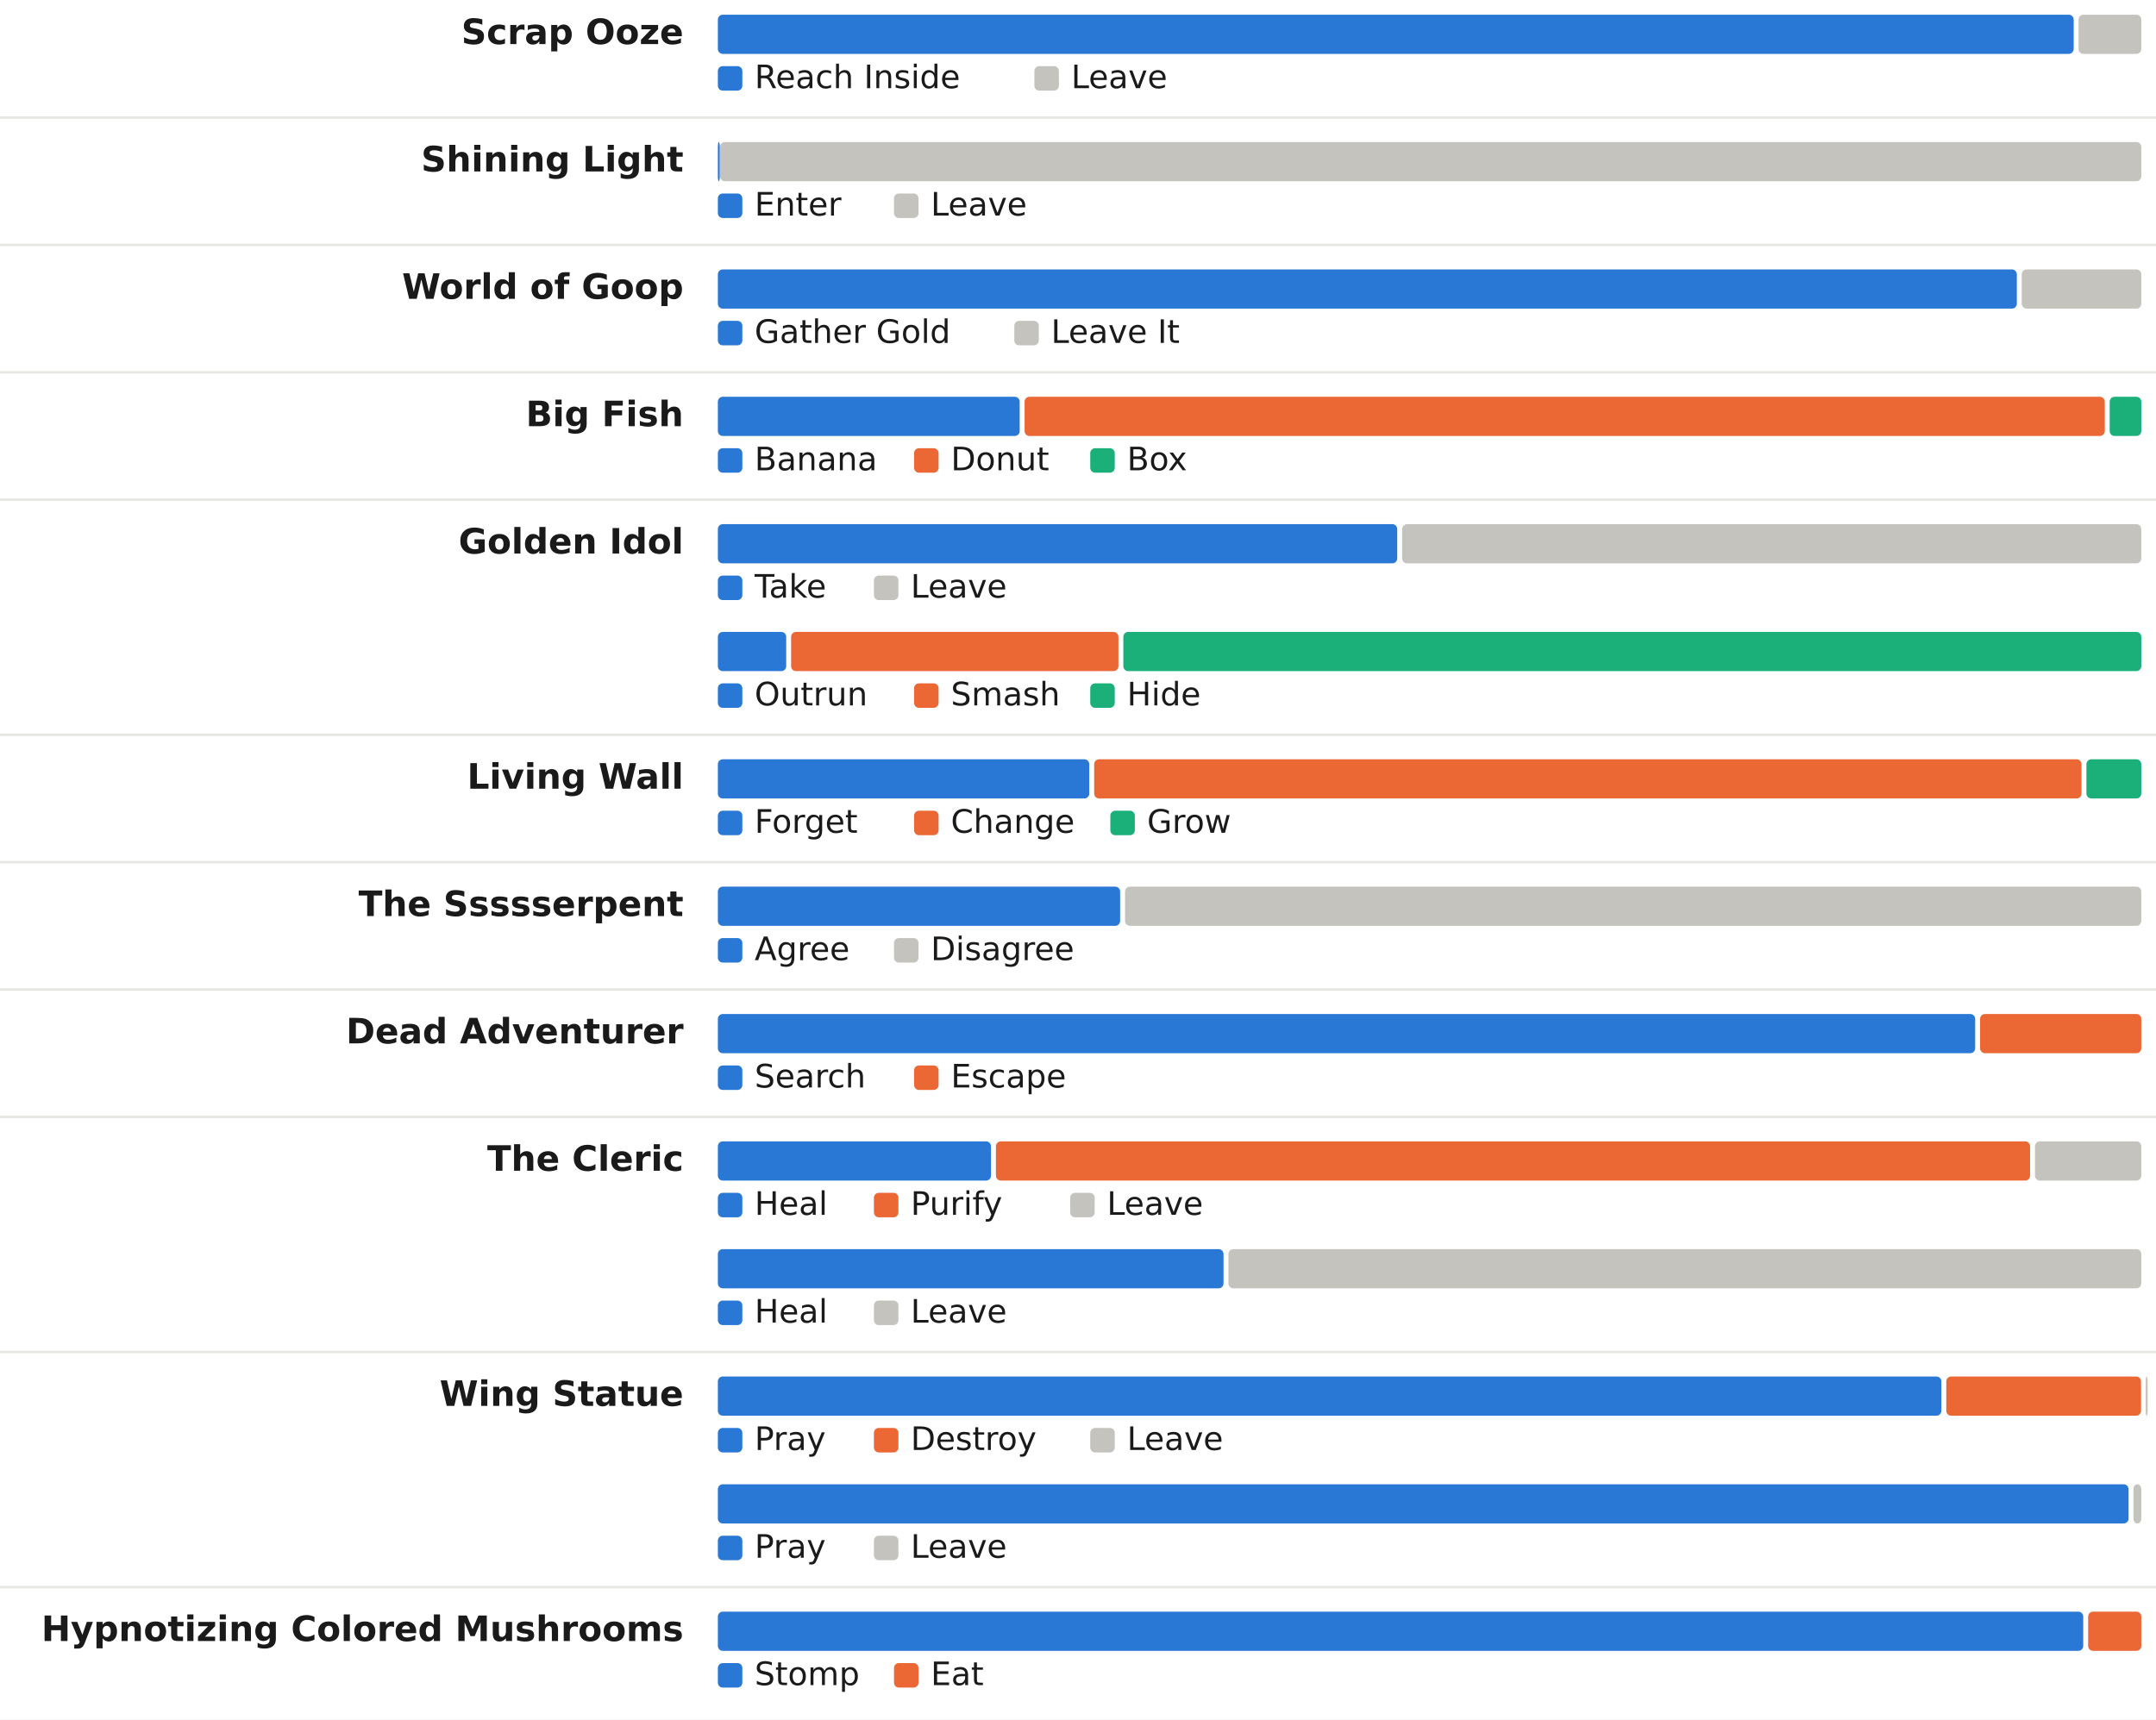
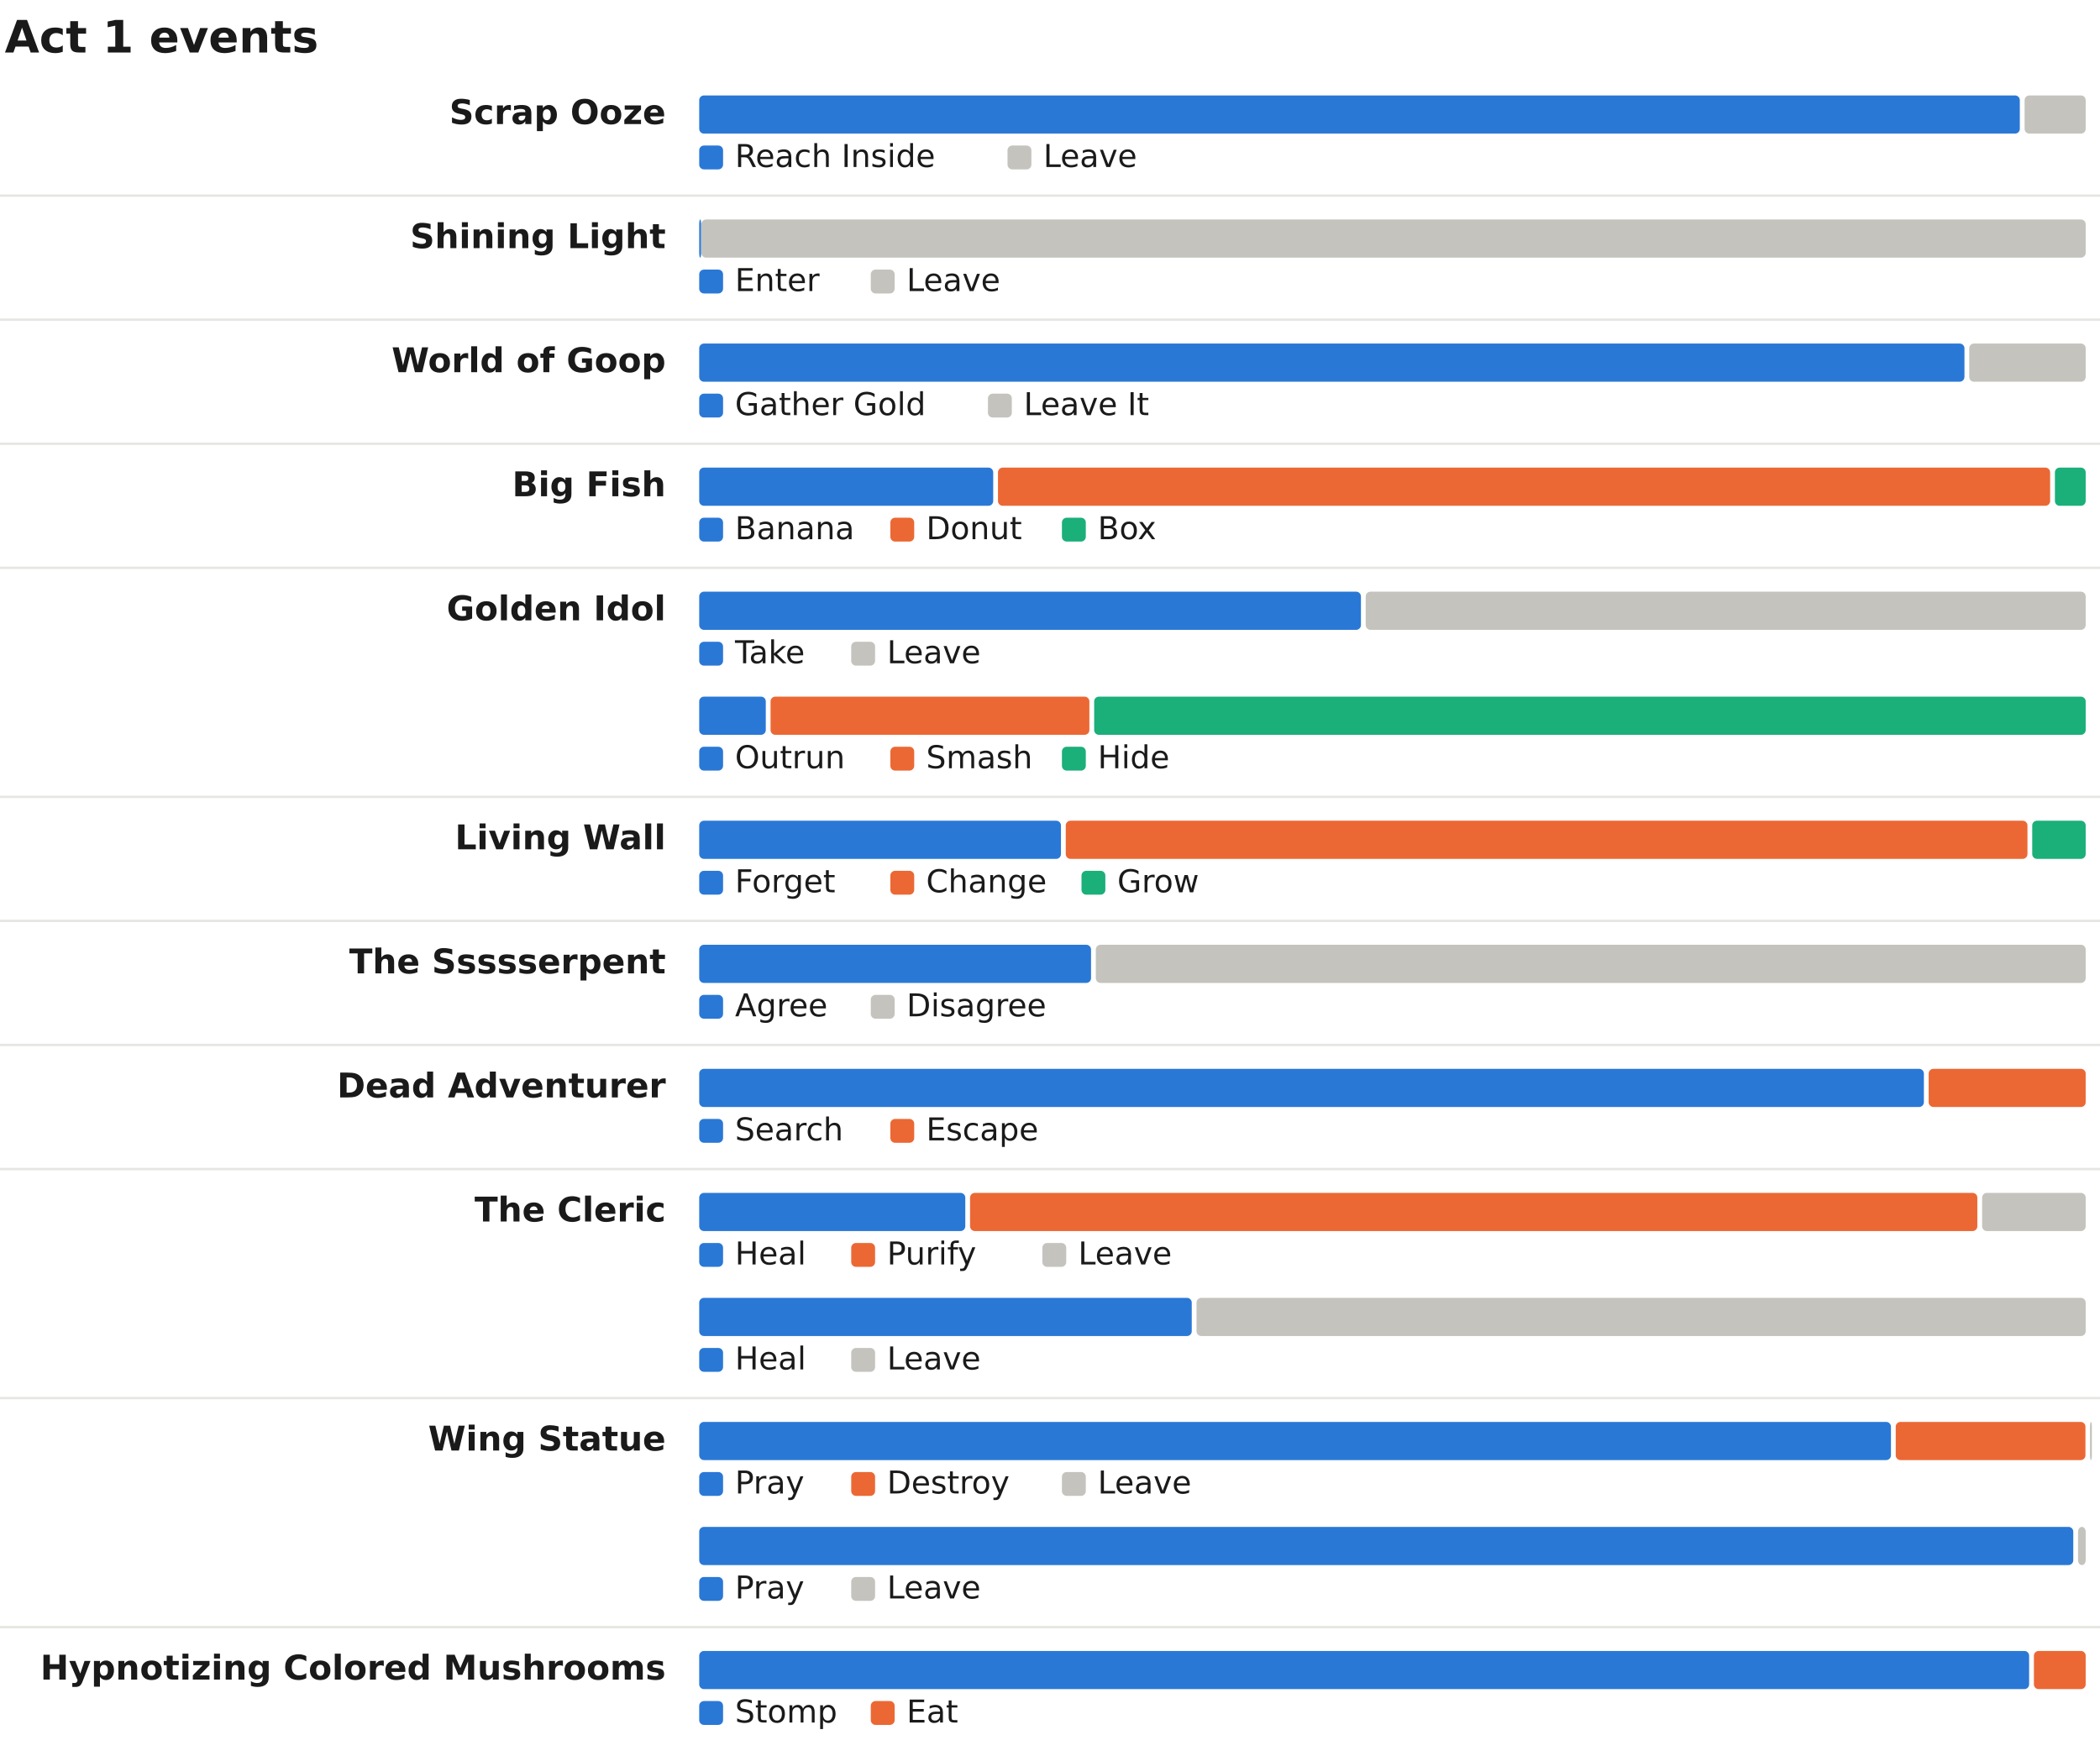
- <svg xmlns="http://www.w3.org/2000/svg" viewBox="0 0 880 702" width="100%" role="img" aria-label="events (act1)" font-family="'DejaVu Sans', Verdana, 'Bitstream Vera Sans', sans-serif" style="max-width:880px">
-   <rect width="880" height="702" fill="#fff" />
-   <text x="279.0" y="18.0" font-size="14.3" text-anchor="end" font-weight="bold" fill="#1a1a1a">Scrap Ooze</text>
-   <rect x="293.0" y="6.0" width="553.4" height="16.0" rx="2" fill="#2a78d6" />
-   <rect x="848.4" y="6.0" width="25.6" height="16.0" rx="2" fill="#c4c3bd" />
-   <rect x="293.0" y="27.0" width="10.0" height="10.0" rx="2" fill="#2a78d6" />
-   <text x="308.0" y="36.0" font-size="13.2" text-anchor="start" fill="#1a1a1a">Reach Inside</text>
-   <rect x="422.2" y="27.0" width="10.0" height="10.0" rx="2" fill="#c4c3bd" />
-   <text x="437.2" y="36.0" font-size="13.2" text-anchor="start" fill="#1a1a1a">Leave</text>
-   <line x1="0.0" y1="48.0" x2="880.0" y2="48.0" stroke="#e6e6e2" stroke-width="1" />
-   <text x="279.0" y="70.0" font-size="14.3" text-anchor="end" font-weight="bold" fill="#1a1a1a">Shining Light</text>
-   <rect x="293.0" y="58.0" width="0.8" height="16.0" rx="2" fill="#2a78d6" />
-   <rect x="293.9" y="58.0" width="580.1" height="16.0" rx="2" fill="#c4c3bd" />
-   <rect x="293.0" y="79.0" width="10.0" height="10.0" rx="2" fill="#2a78d6" />
-   <text x="308.0" y="88.0" font-size="13.2" text-anchor="start" fill="#1a1a1a">Enter</text>
-   <rect x="364.9" y="79.0" width="10.0" height="10.0" rx="2" fill="#c4c3bd" />
-   <text x="379.9" y="88.0" font-size="13.2" text-anchor="start" fill="#1a1a1a">Leave</text>
-   <line x1="0.0" y1="100.0" x2="880.0" y2="100.0" stroke="#e6e6e2" stroke-width="1" />
-   <text x="279.0" y="122.0" font-size="14.3" text-anchor="end" font-weight="bold" fill="#1a1a1a">World of Goop</text>
-   <rect x="293.0" y="110.0" width="530.2" height="16.0" rx="2" fill="#2a78d6" />
-   <rect x="825.2" y="110.0" width="48.8" height="16.0" rx="2" fill="#c4c3bd" />
-   <rect x="293.0" y="131.0" width="10.0" height="10.0" rx="2" fill="#2a78d6" />
-   <text x="308.0" y="140.0" font-size="13.2" text-anchor="start" fill="#1a1a1a">Gather Gold</text>
-   <rect x="414.0" y="131.0" width="10.0" height="10.0" rx="2" fill="#c4c3bd" />
-   <text x="429.0" y="140.0" font-size="13.2" text-anchor="start" fill="#1a1a1a">Leave It</text>
-   <line x1="0.0" y1="152.0" x2="880.0" y2="152.0" stroke="#e6e6e2" stroke-width="1" />
-   <text x="279.0" y="174.0" font-size="14.3" text-anchor="end" font-weight="bold" fill="#1a1a1a">Big Fish</text>
-   <rect x="293.0" y="162.0" width="123.2" height="16.0" rx="2" fill="#2a78d6" />
-   <rect x="418.2" y="162.0" width="440.9" height="16.0" rx="2" fill="#eb6834" />
-   <rect x="861.1" y="162.0" width="12.9" height="16.0" rx="2" fill="#1baf7a" />
-   <rect x="293.0" y="183.0" width="10.0" height="10.0" rx="2" fill="#2a78d6" />
-   <text x="308.0" y="192.0" font-size="13.2" text-anchor="start" fill="#1a1a1a">Banana</text>
-   <rect x="373.1" y="183.0" width="10.0" height="10.0" rx="2" fill="#eb6834" />
-   <text x="388.1" y="192.0" font-size="13.2" text-anchor="start" fill="#1a1a1a">Donut</text>
-   <rect x="445.0" y="183.0" width="10.0" height="10.0" rx="2" fill="#1baf7a" />
-   <text x="460.0" y="192.0" font-size="13.2" text-anchor="start" fill="#1a1a1a">Box</text>
-   <line x1="0.0" y1="204.0" x2="880.0" y2="204.0" stroke="#e6e6e2" stroke-width="1" />
-   <text x="279.0" y="226.0" font-size="14.3" text-anchor="end" font-weight="bold" fill="#1a1a1a">Golden Idol</text>
-   <rect x="293.0" y="214.0" width="277.3" height="16.0" rx="2" fill="#2a78d6" />
-   <rect x="572.3" y="214.0" width="301.7" height="16.0" rx="2" fill="#c4c3bd" />
-   <rect x="293.0" y="235.0" width="10.0" height="10.0" rx="2" fill="#2a78d6" />
-   <text x="308.0" y="244.0" font-size="13.2" text-anchor="start" fill="#1a1a1a">Take</text>
-   <rect x="356.7" y="235.0" width="10.0" height="10.0" rx="2" fill="#c4c3bd" />
-   <text x="371.7" y="244.0" font-size="13.2" text-anchor="start" fill="#1a1a1a">Leave</text>
-   <rect x="293.0" y="258.0" width="27.9" height="16.0" rx="2" fill="#2a78d6" />
-   <rect x="322.9" y="258.0" width="133.6" height="16.0" rx="2" fill="#eb6834" />
-   <rect x="458.5" y="258.0" width="415.5" height="16.0" rx="2" fill="#1baf7a" />
-   <rect x="293.0" y="279.0" width="10.0" height="10.0" rx="2" fill="#2a78d6" />
-   <text x="308.0" y="288.0" font-size="13.2" text-anchor="start" fill="#1a1a1a">Outrun</text>
-   <rect x="373.1" y="279.0" width="10.0" height="10.0" rx="2" fill="#eb6834" />
-   <text x="388.1" y="288.0" font-size="13.2" text-anchor="start" fill="#1a1a1a">Smash</text>
-   <rect x="445.0" y="279.0" width="10.0" height="10.0" rx="2" fill="#1baf7a" />
-   <text x="460.0" y="288.0" font-size="13.2" text-anchor="start" fill="#1a1a1a">Hide</text>
-   <line x1="0.0" y1="300.0" x2="880.0" y2="300.0" stroke="#e6e6e2" stroke-width="1" />
-   <text x="279.0" y="322.0" font-size="14.3" text-anchor="end" font-weight="bold" fill="#1a1a1a">Living Wall</text>
-   <rect x="293.0" y="310.0" width="151.6" height="16.0" rx="2" fill="#2a78d6" />
-   <rect x="446.6" y="310.0" width="403.0" height="16.0" rx="2" fill="#eb6834" />
-   <rect x="851.6" y="310.0" width="22.4" height="16.0" rx="2" fill="#1baf7a" />
-   <rect x="293.0" y="331.0" width="10.0" height="10.0" rx="2" fill="#2a78d6" />
-   <text x="308.0" y="340.0" font-size="13.2" text-anchor="start" fill="#1a1a1a">Forget</text>
-   <rect x="373.1" y="331.0" width="10.0" height="10.0" rx="2" fill="#eb6834" />
-   <text x="388.1" y="340.0" font-size="13.2" text-anchor="start" fill="#1a1a1a">Change</text>
-   <rect x="453.2" y="331.0" width="10.0" height="10.0" rx="2" fill="#1baf7a" />
-   <text x="468.2" y="340.0" font-size="13.2" text-anchor="start" fill="#1a1a1a">Grow</text>
-   <line x1="0.0" y1="352.0" x2="880.0" y2="352.0" stroke="#e6e6e2" stroke-width="1" />
-   <text x="279.0" y="374.0" font-size="14.3" text-anchor="end" font-weight="bold" fill="#1a1a1a">The Ssssserpent</text>
-   <rect x="293.0" y="362.0" width="164.2" height="16.0" rx="2" fill="#2a78d6" />
-   <rect x="459.2" y="362.0" width="414.8" height="16.0" rx="2" fill="#c4c3bd" />
-   <rect x="293.0" y="383.0" width="10.0" height="10.0" rx="2" fill="#2a78d6" />
-   <text x="308.0" y="392.0" font-size="13.2" text-anchor="start" fill="#1a1a1a">Agree</text>
-   <rect x="364.9" y="383.0" width="10.0" height="10.0" rx="2" fill="#c4c3bd" />
-   <text x="379.9" y="392.0" font-size="13.2" text-anchor="start" fill="#1a1a1a">Disagree</text>
-   <line x1="0.0" y1="404.0" x2="880.0" y2="404.0" stroke="#e6e6e2" stroke-width="1" />
-   <text x="279.0" y="426.0" font-size="14.3" text-anchor="end" font-weight="bold" fill="#1a1a1a">Dead Adventurer</text>
-   <rect x="293.0" y="414.0" width="513.2" height="16.0" rx="2" fill="#2a78d6" />
-   <rect x="808.2" y="414.0" width="65.8" height="16.0" rx="2" fill="#eb6834" />
-   <rect x="293.0" y="435.0" width="10.0" height="10.0" rx="2" fill="#2a78d6" />
-   <text x="308.0" y="444.0" font-size="13.2" text-anchor="start" fill="#1a1a1a">Search</text>
-   <rect x="373.1" y="435.0" width="10.0" height="10.0" rx="2" fill="#eb6834" />
-   <text x="388.1" y="444.0" font-size="13.2" text-anchor="start" fill="#1a1a1a">Escape</text>
-   <line x1="0.0" y1="456.0" x2="880.0" y2="456.0" stroke="#e6e6e2" stroke-width="1" />
-   <text x="279.0" y="478.0" font-size="14.3" text-anchor="end" font-weight="bold" fill="#1a1a1a">The Cleric</text>
-   <rect x="293.0" y="466.0" width="111.5" height="16.0" rx="2" fill="#2a78d6" />
-   <rect x="406.5" y="466.0" width="422.1" height="16.0" rx="2" fill="#eb6834" />
-   <rect x="830.6" y="466.0" width="43.4" height="16.0" rx="2" fill="#c4c3bd" />
-   <rect x="293.0" y="487.0" width="10.0" height="10.0" rx="2" fill="#2a78d6" />
-   <text x="308.0" y="496.0" font-size="13.2" text-anchor="start" fill="#1a1a1a">Heal</text>
-   <rect x="356.7" y="487.0" width="10.0" height="10.0" rx="2" fill="#eb6834" />
-   <text x="371.7" y="496.0" font-size="13.2" text-anchor="start" fill="#1a1a1a">Purify</text>
-   <rect x="436.8" y="487.0" width="10.0" height="10.0" rx="2" fill="#c4c3bd" />
-   <text x="451.8" y="496.0" font-size="13.2" text-anchor="start" fill="#1a1a1a">Leave</text>
-   <rect x="293.0" y="510.0" width="206.4" height="16.0" rx="2" fill="#2a78d6" />
-   <rect x="501.4" y="510.0" width="372.6" height="16.0" rx="2" fill="#c4c3bd" />
-   <rect x="293.0" y="531.0" width="10.0" height="10.0" rx="2" fill="#2a78d6" />
-   <text x="308.0" y="540.0" font-size="13.2" text-anchor="start" fill="#1a1a1a">Heal</text>
-   <rect x="356.7" y="531.0" width="10.0" height="10.0" rx="2" fill="#c4c3bd" />
-   <text x="371.7" y="540.0" font-size="13.2" text-anchor="start" fill="#1a1a1a">Leave</text>
-   <line x1="0.0" y1="552.0" x2="880.0" y2="552.0" stroke="#e6e6e2" stroke-width="1" />
-   <text x="279.0" y="574.0" font-size="14.3" text-anchor="end" font-weight="bold" fill="#1a1a1a">Wing Statue</text>
-   <rect x="293.0" y="562.0" width="499.4" height="16.0" rx="2" fill="#2a78d6" />
-   <rect x="794.4" y="562.0" width="79.5" height="16.0" rx="2" fill="#eb6834" />
-   <rect x="875.8" y="562.0" width="0.8" height="16.0" rx="2" fill="#c4c3bd" />
-   <rect x="293.0" y="583.0" width="10.0" height="10.0" rx="2" fill="#2a78d6" />
-   <text x="308.0" y="592.0" font-size="13.2" text-anchor="start" fill="#1a1a1a">Pray</text>
-   <rect x="356.7" y="583.0" width="10.0" height="10.0" rx="2" fill="#eb6834" />
-   <text x="371.7" y="592.0" font-size="13.2" text-anchor="start" fill="#1a1a1a">Destroy</text>
-   <rect x="445.0" y="583.0" width="10.0" height="10.0" rx="2" fill="#c4c3bd" />
-   <text x="460.0" y="592.0" font-size="13.2" text-anchor="start" fill="#1a1a1a">Leave</text>
-   <rect x="293.0" y="606.0" width="575.8" height="16.0" rx="2" fill="#2a78d6" />
-   <rect x="870.8" y="606.0" width="3.2" height="16.0" rx="2" fill="#c4c3bd" />
-   <rect x="293.0" y="627.0" width="10.0" height="10.0" rx="2" fill="#2a78d6" />
-   <text x="308.0" y="636.0" font-size="13.2" text-anchor="start" fill="#1a1a1a">Pray</text>
-   <rect x="356.7" y="627.0" width="10.0" height="10.0" rx="2" fill="#c4c3bd" />
-   <text x="371.7" y="636.0" font-size="13.2" text-anchor="start" fill="#1a1a1a">Leave</text>
-   <line x1="0.0" y1="648.0" x2="880.0" y2="648.0" stroke="#e6e6e2" stroke-width="1" />
-   <text x="279.0" y="670.0" font-size="14.3" text-anchor="end" font-weight="bold" fill="#1a1a1a">Hypnotizing Colored Mushrooms</text>
-   <rect x="293.0" y="658.0" width="557.3" height="16.0" rx="2" fill="#2a78d6" />
-   <rect x="852.3" y="658.0" width="21.7" height="16.0" rx="2" fill="#eb6834" />
-   <rect x="293.0" y="679.0" width="10.0" height="10.0" rx="2" fill="#2a78d6" />
-   <text x="308.0" y="688.0" font-size="13.2" text-anchor="start" fill="#1a1a1a">Stomp</text>
-   <rect x="364.9" y="679.0" width="10.0" height="10.0" rx="2" fill="#eb6834" />
-   <text x="379.9" y="688.0" font-size="13.2" text-anchor="start" fill="#1a1a1a">Eat</text>
+ <svg xmlns="http://www.w3.org/2000/svg" viewBox="0 0 880 736" width="100%" role="img" aria-label="events (act1)" font-family="'DejaVu Sans', Verdana, 'Bitstream Vera Sans', sans-serif" style="max-width:880px">
+   <rect width="880" height="736" fill="#fff" />
+   <text x="2" y="22" font-size="18.7" font-weight="bold" fill="#1a1a1a">Act 1 events</text>
+   <g transform="translate(0,34)">
+     <text x="279.0" y="18.0" font-size="14.3" text-anchor="end" font-weight="bold" fill="#1a1a1a">Scrap Ooze</text>
+     <rect x="293.0" y="6.0" width="553.4" height="16.0" rx="2" fill="#2a78d6" />
+     <rect x="848.4" y="6.0" width="25.6" height="16.0" rx="2" fill="#c4c3bd" />
+     <rect x="293.0" y="27.0" width="10.0" height="10.0" rx="2" fill="#2a78d6" />
+     <text x="308.0" y="36.0" font-size="13.2" text-anchor="start" fill="#1a1a1a">Reach Inside</text>
+     <rect x="422.2" y="27.0" width="10.0" height="10.0" rx="2" fill="#c4c3bd" />
+     <text x="437.2" y="36.0" font-size="13.2" text-anchor="start" fill="#1a1a1a">Leave</text>
+     <line x1="0.0" y1="48.0" x2="880.0" y2="48.0" stroke="#e6e6e2" stroke-width="1" />
+     <text x="279.0" y="70.0" font-size="14.3" text-anchor="end" font-weight="bold" fill="#1a1a1a">Shining Light</text>
+     <rect x="293.0" y="58.0" width="0.8" height="16.0" rx="2" fill="#2a78d6" />
+     <rect x="293.9" y="58.0" width="580.1" height="16.0" rx="2" fill="#c4c3bd" />
+     <rect x="293.0" y="79.0" width="10.0" height="10.0" rx="2" fill="#2a78d6" />
+     <text x="308.0" y="88.0" font-size="13.2" text-anchor="start" fill="#1a1a1a">Enter</text>
+     <rect x="364.9" y="79.0" width="10.0" height="10.0" rx="2" fill="#c4c3bd" />
+     <text x="379.9" y="88.0" font-size="13.2" text-anchor="start" fill="#1a1a1a">Leave</text>
+     <line x1="0.0" y1="100.0" x2="880.0" y2="100.0" stroke="#e6e6e2" stroke-width="1" />
+     <text x="279.0" y="122.0" font-size="14.3" text-anchor="end" font-weight="bold" fill="#1a1a1a">World of Goop</text>
+     <rect x="293.0" y="110.0" width="530.2" height="16.0" rx="2" fill="#2a78d6" />
+     <rect x="825.2" y="110.0" width="48.8" height="16.0" rx="2" fill="#c4c3bd" />
+     <rect x="293.0" y="131.0" width="10.0" height="10.0" rx="2" fill="#2a78d6" />
+     <text x="308.0" y="140.0" font-size="13.2" text-anchor="start" fill="#1a1a1a">Gather Gold</text>
+     <rect x="414.0" y="131.0" width="10.0" height="10.0" rx="2" fill="#c4c3bd" />
+     <text x="429.0" y="140.0" font-size="13.2" text-anchor="start" fill="#1a1a1a">Leave It</text>
+     <line x1="0.0" y1="152.0" x2="880.0" y2="152.0" stroke="#e6e6e2" stroke-width="1" />
+     <text x="279.0" y="174.0" font-size="14.3" text-anchor="end" font-weight="bold" fill="#1a1a1a">Big Fish</text>
+     <rect x="293.0" y="162.0" width="123.2" height="16.0" rx="2" fill="#2a78d6" />
+     <rect x="418.2" y="162.0" width="440.9" height="16.0" rx="2" fill="#eb6834" />
+     <rect x="861.1" y="162.0" width="12.9" height="16.0" rx="2" fill="#1baf7a" />
+     <rect x="293.0" y="183.0" width="10.0" height="10.0" rx="2" fill="#2a78d6" />
+     <text x="308.0" y="192.0" font-size="13.2" text-anchor="start" fill="#1a1a1a">Banana</text>
+     <rect x="373.1" y="183.0" width="10.0" height="10.0" rx="2" fill="#eb6834" />
+     <text x="388.1" y="192.0" font-size="13.2" text-anchor="start" fill="#1a1a1a">Donut</text>
+     <rect x="445.0" y="183.0" width="10.0" height="10.0" rx="2" fill="#1baf7a" />
+     <text x="460.0" y="192.0" font-size="13.2" text-anchor="start" fill="#1a1a1a">Box</text>
+     <line x1="0.0" y1="204.0" x2="880.0" y2="204.0" stroke="#e6e6e2" stroke-width="1" />
+     <text x="279.0" y="226.0" font-size="14.3" text-anchor="end" font-weight="bold" fill="#1a1a1a">Golden Idol</text>
+     <rect x="293.0" y="214.0" width="277.3" height="16.0" rx="2" fill="#2a78d6" />
+     <rect x="572.3" y="214.0" width="301.7" height="16.0" rx="2" fill="#c4c3bd" />
+     <rect x="293.0" y="235.0" width="10.0" height="10.0" rx="2" fill="#2a78d6" />
+     <text x="308.0" y="244.0" font-size="13.2" text-anchor="start" fill="#1a1a1a">Take</text>
+     <rect x="356.7" y="235.0" width="10.0" height="10.0" rx="2" fill="#c4c3bd" />
+     <text x="371.7" y="244.0" font-size="13.2" text-anchor="start" fill="#1a1a1a">Leave</text>
+     <rect x="293.0" y="258.0" width="27.9" height="16.0" rx="2" fill="#2a78d6" />
+     <rect x="322.9" y="258.0" width="133.6" height="16.0" rx="2" fill="#eb6834" />
+     <rect x="458.5" y="258.0" width="415.5" height="16.0" rx="2" fill="#1baf7a" />
+     <rect x="293.0" y="279.0" width="10.0" height="10.0" rx="2" fill="#2a78d6" />
+     <text x="308.0" y="288.0" font-size="13.2" text-anchor="start" fill="#1a1a1a">Outrun</text>
+     <rect x="373.1" y="279.0" width="10.0" height="10.0" rx="2" fill="#eb6834" />
+     <text x="388.1" y="288.0" font-size="13.2" text-anchor="start" fill="#1a1a1a">Smash</text>
+     <rect x="445.0" y="279.0" width="10.0" height="10.0" rx="2" fill="#1baf7a" />
+     <text x="460.0" y="288.0" font-size="13.2" text-anchor="start" fill="#1a1a1a">Hide</text>
+     <line x1="0.0" y1="300.0" x2="880.0" y2="300.0" stroke="#e6e6e2" stroke-width="1" />
+     <text x="279.0" y="322.0" font-size="14.3" text-anchor="end" font-weight="bold" fill="#1a1a1a">Living Wall</text>
+     <rect x="293.0" y="310.0" width="151.6" height="16.0" rx="2" fill="#2a78d6" />
+     <rect x="446.6" y="310.0" width="403.0" height="16.0" rx="2" fill="#eb6834" />
+     <rect x="851.6" y="310.0" width="22.4" height="16.0" rx="2" fill="#1baf7a" />
+     <rect x="293.0" y="331.0" width="10.0" height="10.0" rx="2" fill="#2a78d6" />
+     <text x="308.0" y="340.0" font-size="13.2" text-anchor="start" fill="#1a1a1a">Forget</text>
+     <rect x="373.1" y="331.0" width="10.0" height="10.0" rx="2" fill="#eb6834" />
+     <text x="388.1" y="340.0" font-size="13.2" text-anchor="start" fill="#1a1a1a">Change</text>
+     <rect x="453.2" y="331.0" width="10.0" height="10.0" rx="2" fill="#1baf7a" />
+     <text x="468.2" y="340.0" font-size="13.2" text-anchor="start" fill="#1a1a1a">Grow</text>
+     <line x1="0.0" y1="352.0" x2="880.0" y2="352.0" stroke="#e6e6e2" stroke-width="1" />
+     <text x="279.0" y="374.0" font-size="14.3" text-anchor="end" font-weight="bold" fill="#1a1a1a">The Ssssserpent</text>
+     <rect x="293.0" y="362.0" width="164.2" height="16.0" rx="2" fill="#2a78d6" />
+     <rect x="459.2" y="362.0" width="414.8" height="16.0" rx="2" fill="#c4c3bd" />
+     <rect x="293.0" y="383.0" width="10.0" height="10.0" rx="2" fill="#2a78d6" />
+     <text x="308.0" y="392.0" font-size="13.2" text-anchor="start" fill="#1a1a1a">Agree</text>
+     <rect x="364.9" y="383.0" width="10.0" height="10.0" rx="2" fill="#c4c3bd" />
+     <text x="379.9" y="392.0" font-size="13.2" text-anchor="start" fill="#1a1a1a">Disagree</text>
+     <line x1="0.0" y1="404.0" x2="880.0" y2="404.0" stroke="#e6e6e2" stroke-width="1" />
+     <text x="279.0" y="426.0" font-size="14.3" text-anchor="end" font-weight="bold" fill="#1a1a1a">Dead Adventurer</text>
+     <rect x="293.0" y="414.0" width="513.2" height="16.0" rx="2" fill="#2a78d6" />
+     <rect x="808.2" y="414.0" width="65.8" height="16.0" rx="2" fill="#eb6834" />
+     <rect x="293.0" y="435.0" width="10.0" height="10.0" rx="2" fill="#2a78d6" />
+     <text x="308.0" y="444.0" font-size="13.2" text-anchor="start" fill="#1a1a1a">Search</text>
+     <rect x="373.1" y="435.0" width="10.0" height="10.0" rx="2" fill="#eb6834" />
+     <text x="388.1" y="444.0" font-size="13.2" text-anchor="start" fill="#1a1a1a">Escape</text>
+     <line x1="0.0" y1="456.0" x2="880.0" y2="456.0" stroke="#e6e6e2" stroke-width="1" />
+     <text x="279.0" y="478.0" font-size="14.3" text-anchor="end" font-weight="bold" fill="#1a1a1a">The Cleric</text>
+     <rect x="293.0" y="466.0" width="111.5" height="16.0" rx="2" fill="#2a78d6" />
+     <rect x="406.5" y="466.0" width="422.1" height="16.0" rx="2" fill="#eb6834" />
+     <rect x="830.6" y="466.0" width="43.4" height="16.0" rx="2" fill="#c4c3bd" />
+     <rect x="293.0" y="487.0" width="10.0" height="10.0" rx="2" fill="#2a78d6" />
+     <text x="308.0" y="496.0" font-size="13.2" text-anchor="start" fill="#1a1a1a">Heal</text>
+     <rect x="356.7" y="487.0" width="10.0" height="10.0" rx="2" fill="#eb6834" />
+     <text x="371.7" y="496.0" font-size="13.2" text-anchor="start" fill="#1a1a1a">Purify</text>
+     <rect x="436.8" y="487.0" width="10.0" height="10.0" rx="2" fill="#c4c3bd" />
+     <text x="451.8" y="496.0" font-size="13.2" text-anchor="start" fill="#1a1a1a">Leave</text>
+     <rect x="293.0" y="510.0" width="206.4" height="16.0" rx="2" fill="#2a78d6" />
+     <rect x="501.4" y="510.0" width="372.6" height="16.0" rx="2" fill="#c4c3bd" />
+     <rect x="293.0" y="531.0" width="10.0" height="10.0" rx="2" fill="#2a78d6" />
+     <text x="308.0" y="540.0" font-size="13.2" text-anchor="start" fill="#1a1a1a">Heal</text>
+     <rect x="356.7" y="531.0" width="10.0" height="10.0" rx="2" fill="#c4c3bd" />
+     <text x="371.7" y="540.0" font-size="13.2" text-anchor="start" fill="#1a1a1a">Leave</text>
+     <line x1="0.0" y1="552.0" x2="880.0" y2="552.0" stroke="#e6e6e2" stroke-width="1" />
+     <text x="279.0" y="574.0" font-size="14.3" text-anchor="end" font-weight="bold" fill="#1a1a1a">Wing Statue</text>
+     <rect x="293.0" y="562.0" width="499.4" height="16.0" rx="2" fill="#2a78d6" />
+     <rect x="794.4" y="562.0" width="79.5" height="16.0" rx="2" fill="#eb6834" />
+     <rect x="875.8" y="562.0" width="0.8" height="16.0" rx="2" fill="#c4c3bd" />
+     <rect x="293.0" y="583.0" width="10.0" height="10.0" rx="2" fill="#2a78d6" />
+     <text x="308.0" y="592.0" font-size="13.2" text-anchor="start" fill="#1a1a1a">Pray</text>
+     <rect x="356.7" y="583.0" width="10.0" height="10.0" rx="2" fill="#eb6834" />
+     <text x="371.7" y="592.0" font-size="13.2" text-anchor="start" fill="#1a1a1a">Destroy</text>
+     <rect x="445.0" y="583.0" width="10.0" height="10.0" rx="2" fill="#c4c3bd" />
+     <text x="460.0" y="592.0" font-size="13.2" text-anchor="start" fill="#1a1a1a">Leave</text>
+     <rect x="293.0" y="606.0" width="575.8" height="16.0" rx="2" fill="#2a78d6" />
+     <rect x="870.8" y="606.0" width="3.2" height="16.0" rx="2" fill="#c4c3bd" />
+     <rect x="293.0" y="627.0" width="10.0" height="10.0" rx="2" fill="#2a78d6" />
+     <text x="308.0" y="636.0" font-size="13.2" text-anchor="start" fill="#1a1a1a">Pray</text>
+     <rect x="356.7" y="627.0" width="10.0" height="10.0" rx="2" fill="#c4c3bd" />
+     <text x="371.7" y="636.0" font-size="13.2" text-anchor="start" fill="#1a1a1a">Leave</text>
+     <line x1="0.0" y1="648.0" x2="880.0" y2="648.0" stroke="#e6e6e2" stroke-width="1" />
+     <text x="279.0" y="670.0" font-size="14.3" text-anchor="end" font-weight="bold" fill="#1a1a1a">Hypnotizing Colored Mushrooms</text>
+     <rect x="293.0" y="658.0" width="557.3" height="16.0" rx="2" fill="#2a78d6" />
+     <rect x="852.3" y="658.0" width="21.7" height="16.0" rx="2" fill="#eb6834" />
+     <rect x="293.0" y="679.0" width="10.0" height="10.0" rx="2" fill="#2a78d6" />
+     <text x="308.0" y="688.0" font-size="13.2" text-anchor="start" fill="#1a1a1a">Stomp</text>
+     <rect x="364.9" y="679.0" width="10.0" height="10.0" rx="2" fill="#eb6834" />
+     <text x="379.9" y="688.0" font-size="13.2" text-anchor="start" fill="#1a1a1a">Eat</text>
+   </g>
</svg>
